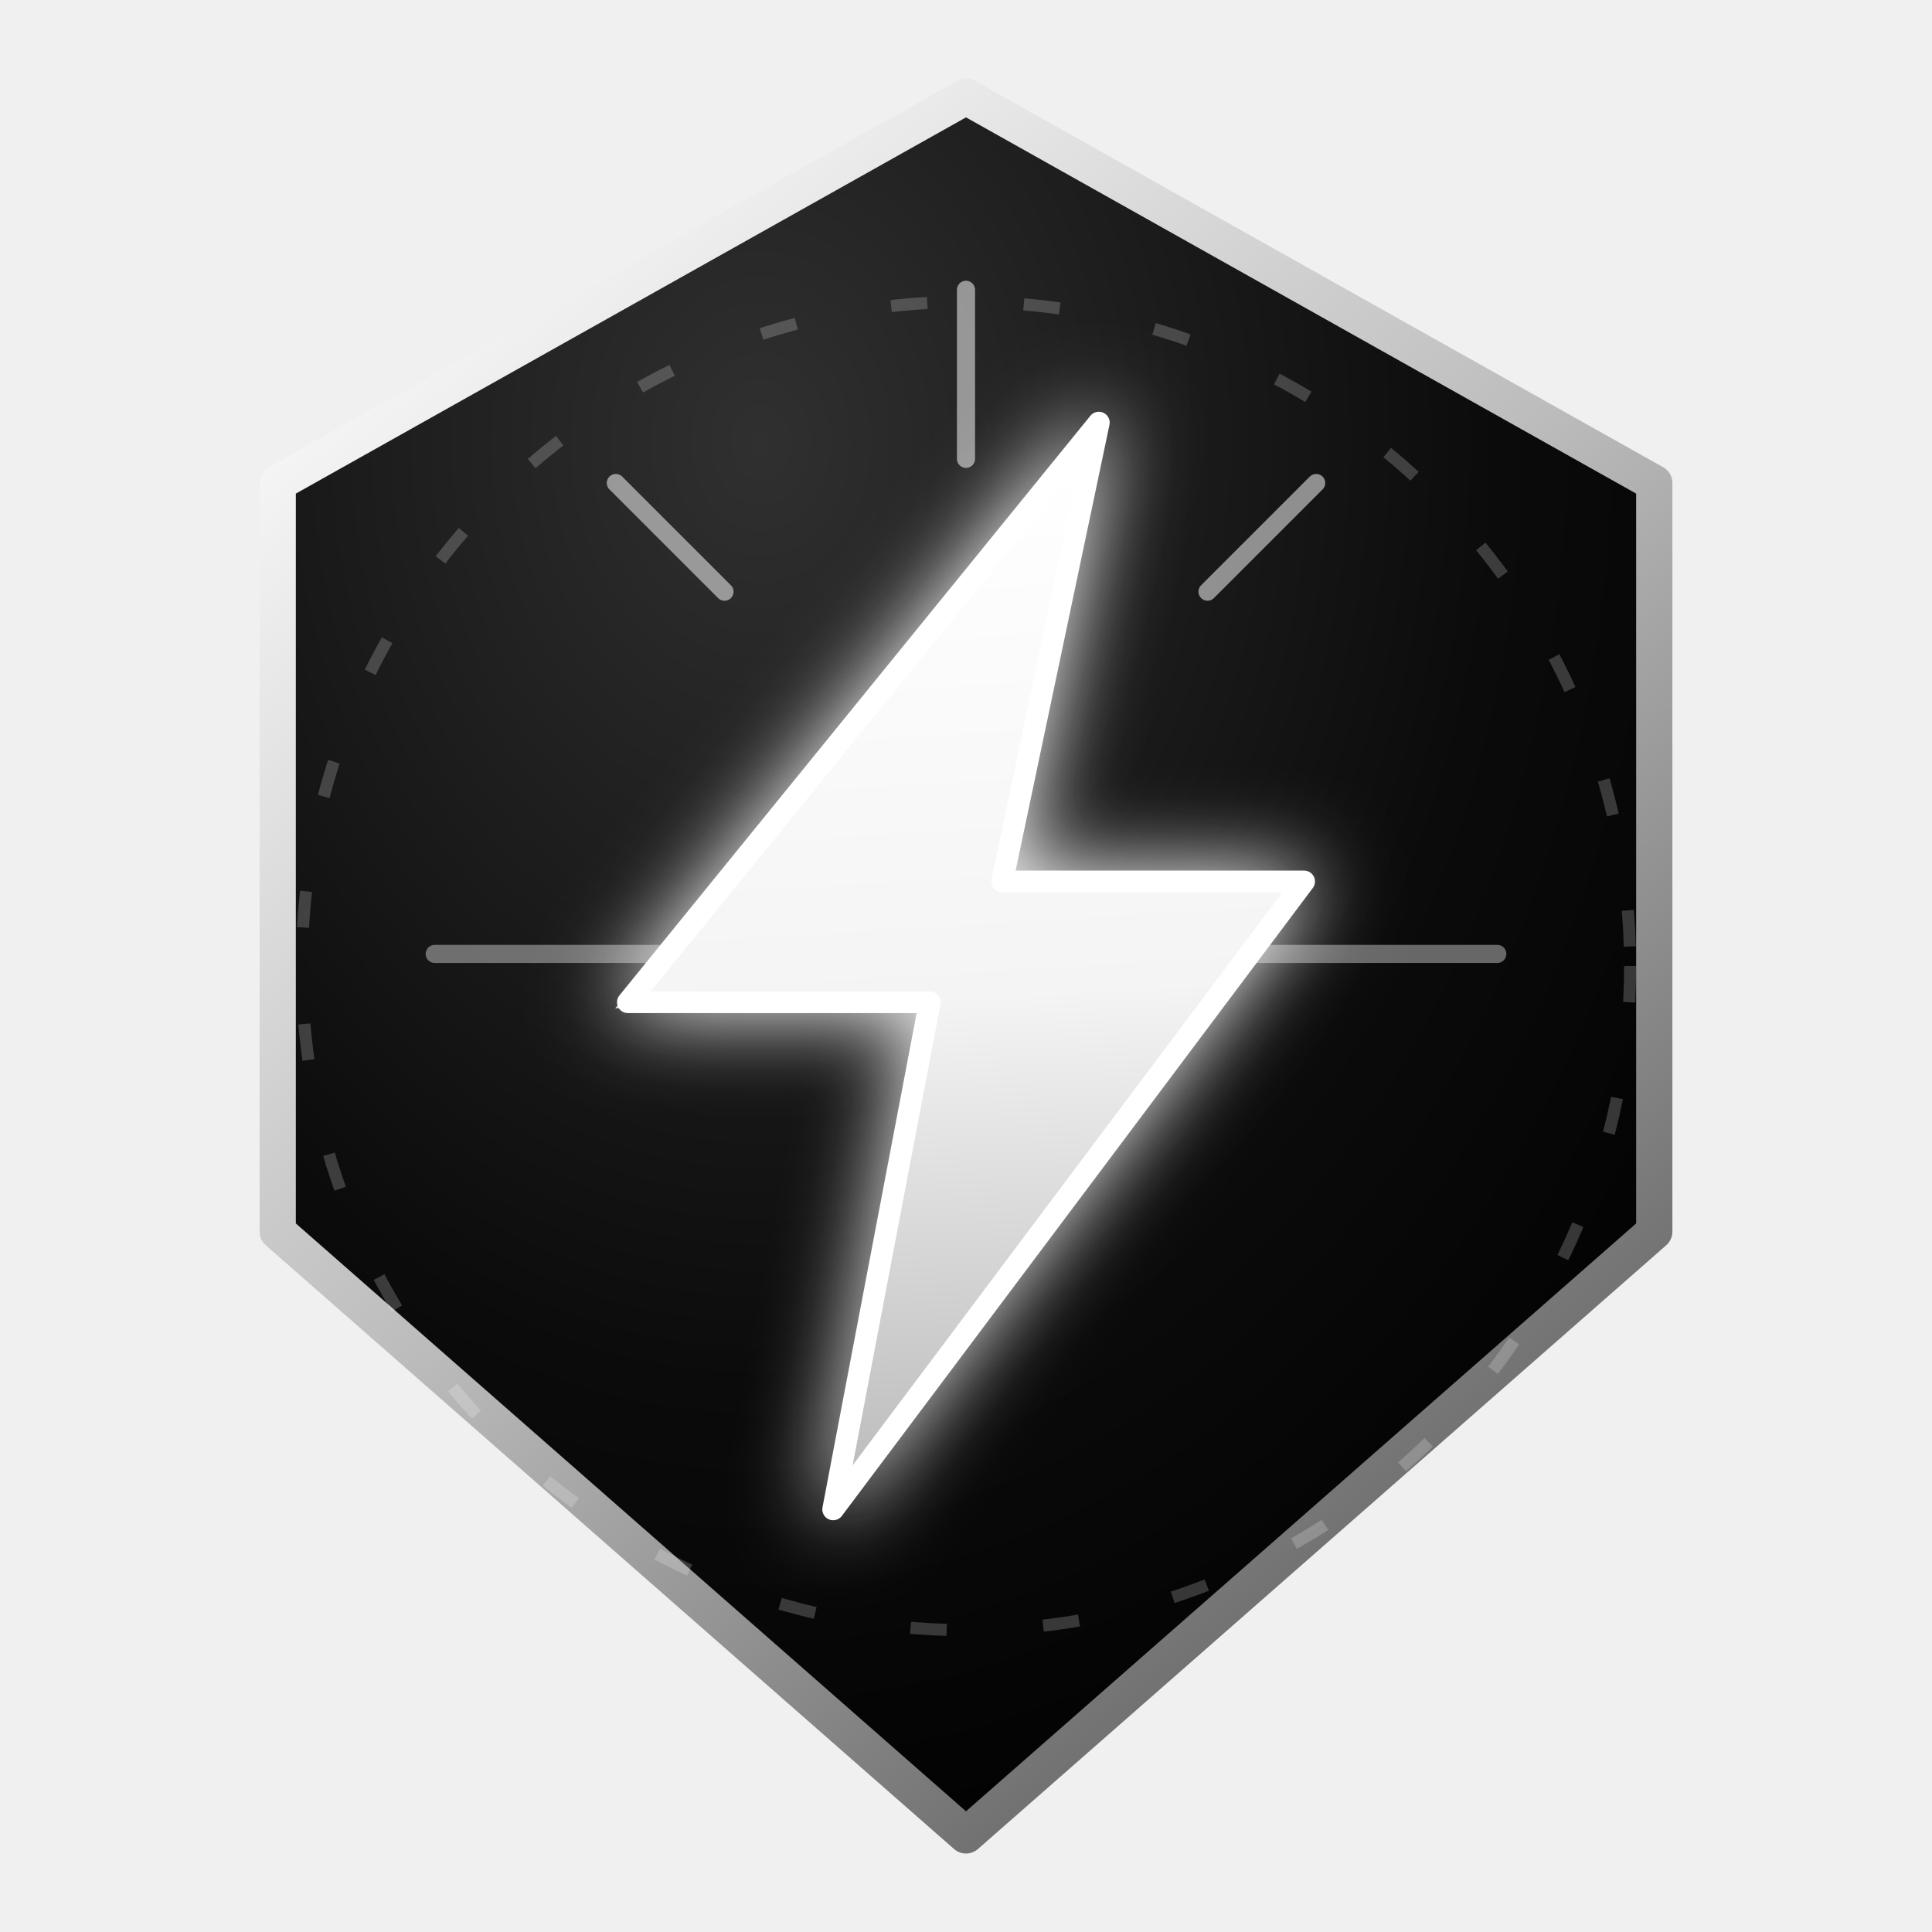
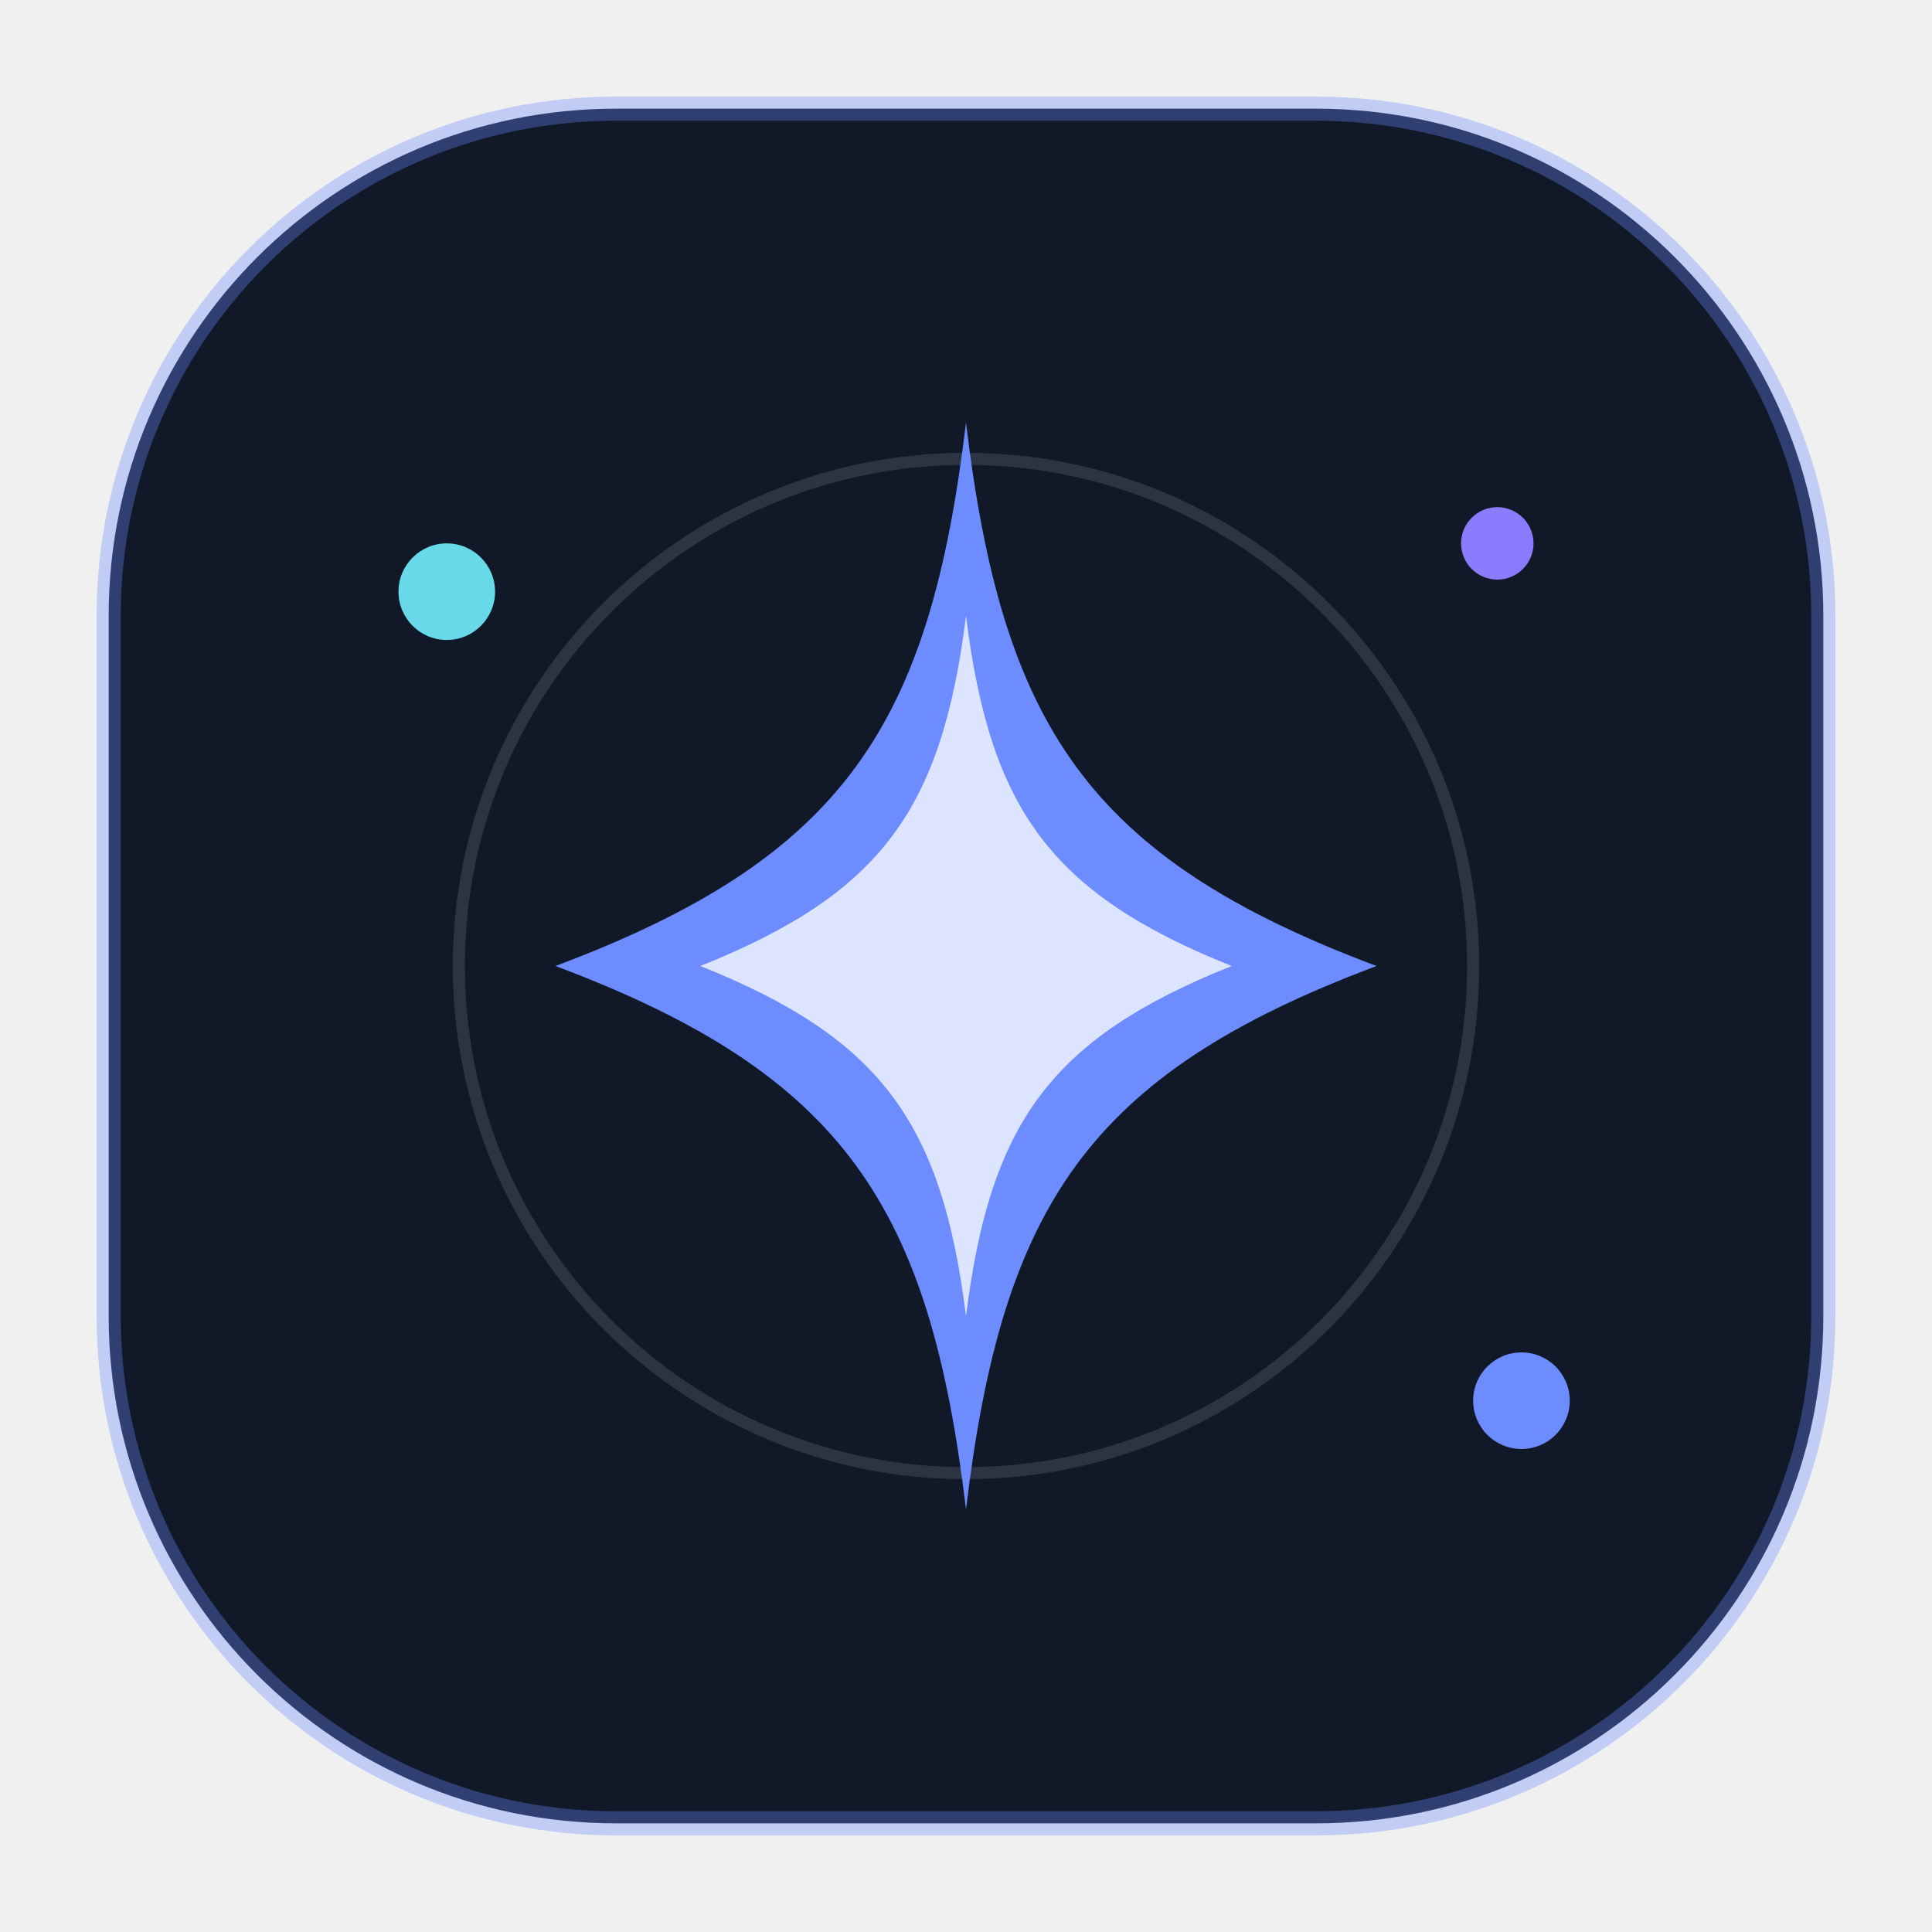
<svg xmlns="http://www.w3.org/2000/svg" viewBox="0 0 160 160" fill="none" role="img" aria-labelledby="title desc">
-   <defs>
-     <linearGradient id="edge" x1="28" y1="18" x2="131" y2="142" gradientUnits="userSpaceOnUse">
-       <stop stop-color="#fff" />
-       <stop offset=".48" stop-color="#bbb" />
-       <stop offset="1" stop-color="#555" />
-     </linearGradient>
-     <linearGradient id="bolt" x1="79" y1="39" x2="84" y2="121" gradientUnits="userSpaceOnUse">
-       <stop stop-color="#fff" />
-       <stop offset=".53" stop-color="#f4f4f4" />
-       <stop offset="1" stop-color="#bdbdbd" />
-     </linearGradient>
-     <radialGradient id="core" cx=".35" cy=".2" r=".9">
-       <stop stop-color="#303030" />
-       <stop offset=".6" stop-color="#0b0b0b" />
-       <stop offset="1" />
-     </radialGradient>
-     <filter id="glow" x="-55%" y="-55%" width="210%" height="210%">
-       <feGaussianBlur stdDeviation="3.5" result="blur" />
-       <feMerge>
-         <feMergeNode in="blur" />
-         <feMergeNode in="SourceGraphic" />
-       </feMerge>
-     </filter>
-   </defs>
-   <path d="M80 8 137 40v62l-57 50-57-50V40L80 8Z" fill="url(#core)" stroke="url(#edge)" stroke-width="3" stroke-linejoin="round" />
-   <path d="M36 79h24M100 79h24" stroke="#fff" stroke-opacity=".38" stroke-width="1.5" stroke-linecap="round" />
-   <path d="M80 24v14M51 40l9 9M109 40l-9 9" stroke="#fff" stroke-opacity=".52" stroke-width="1.5" stroke-linecap="round" />
-   <path d="m91 35-39 48h25l-8 42 39-52H83l8-38Z" fill="url(#bolt)" stroke="#fff" stroke-width="1.8" stroke-linejoin="round" filter="url(#glow)" />
-   <path d="m91 35-39 48h25" stroke="#fff" stroke-opacity=".8" stroke-width="1" stroke-linecap="round" />
-   <circle cx="80" cy="80" r="55" stroke="#fff" stroke-opacity=".2" stroke-width="1" stroke-dasharray="3 8" />
+   <rect x="9" y="9" width="142" height="142" rx="42" fill="#111827" stroke="#6C8CFF" stroke-opacity=".34" stroke-width="2" />
+   <circle cx="80" cy="80" r="42" stroke="#A9B2C3" stroke-opacity=".18" />
+   <path d="M80 35c3 25 10 36 34 45-24 9-31 20-34 45-3-25-10-36-34-45 24-9 31-20 34-45Z" fill="#6C8CFF" />
+   <path d="M80 51c2 16 7 23 22 29-15 6-20 13-22 29-2-16-7-23-22-29 15-6 20-13 22-29Z" fill="#F5F7FF" fill-opacity=".82" />
+   <circle cx="37" cy="49" r="4" fill="#67D9E8" />
+   <circle cx="124" cy="45" r="3" fill="#8B7CFF" />
+   <circle cx="126" cy="116" r="4" fill="#6C8CFF" />
</svg>
